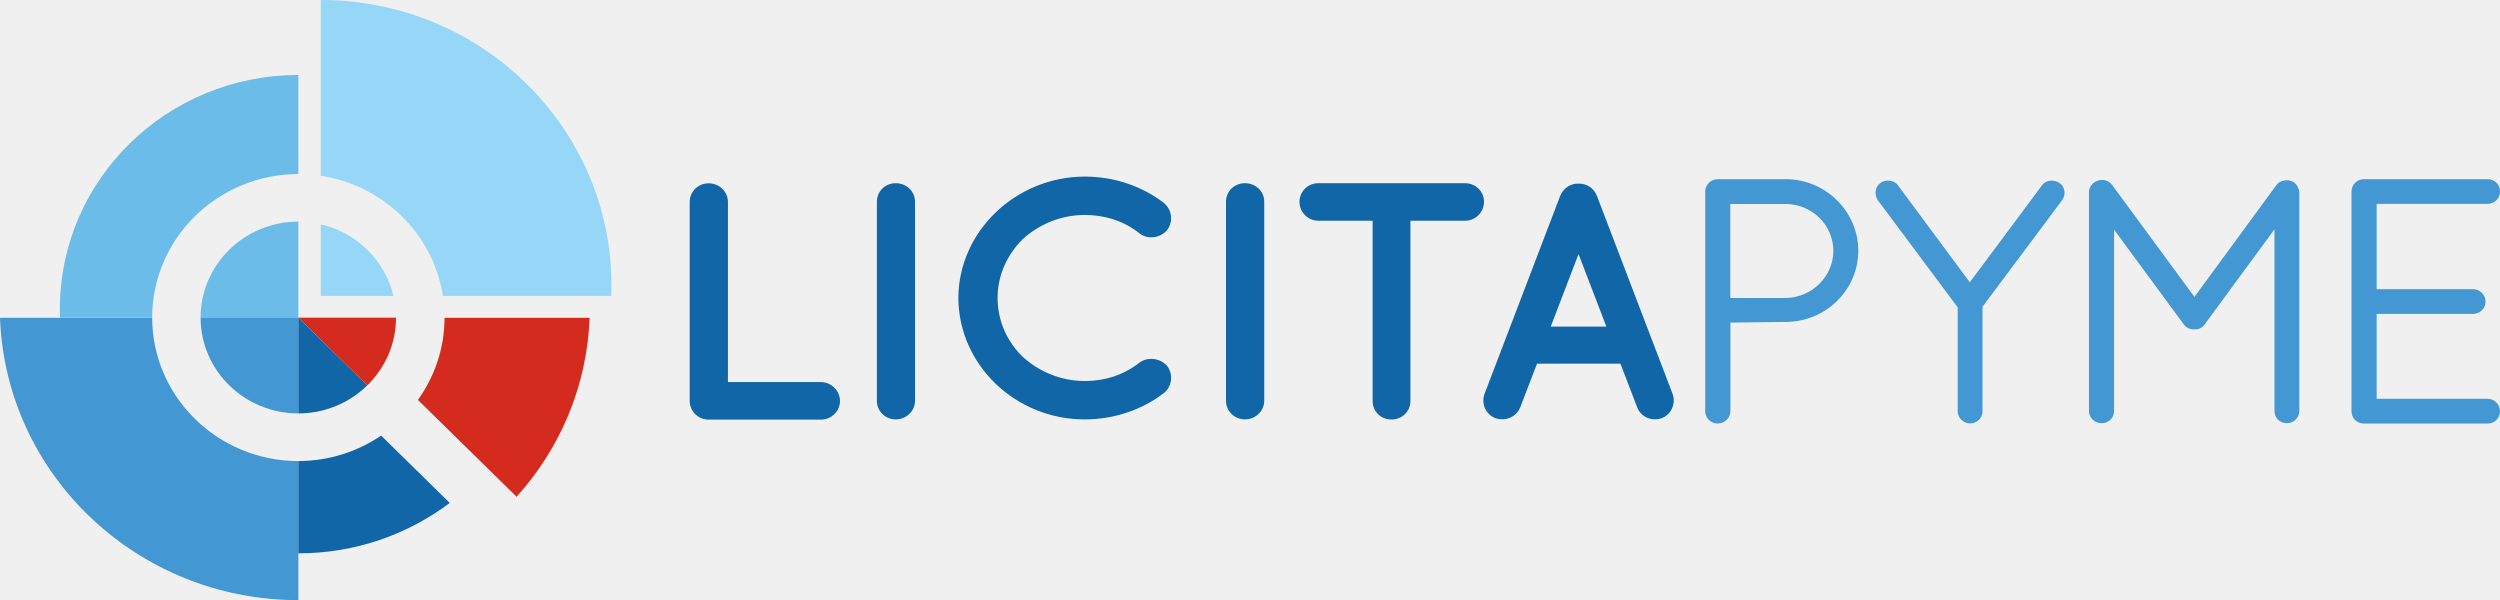
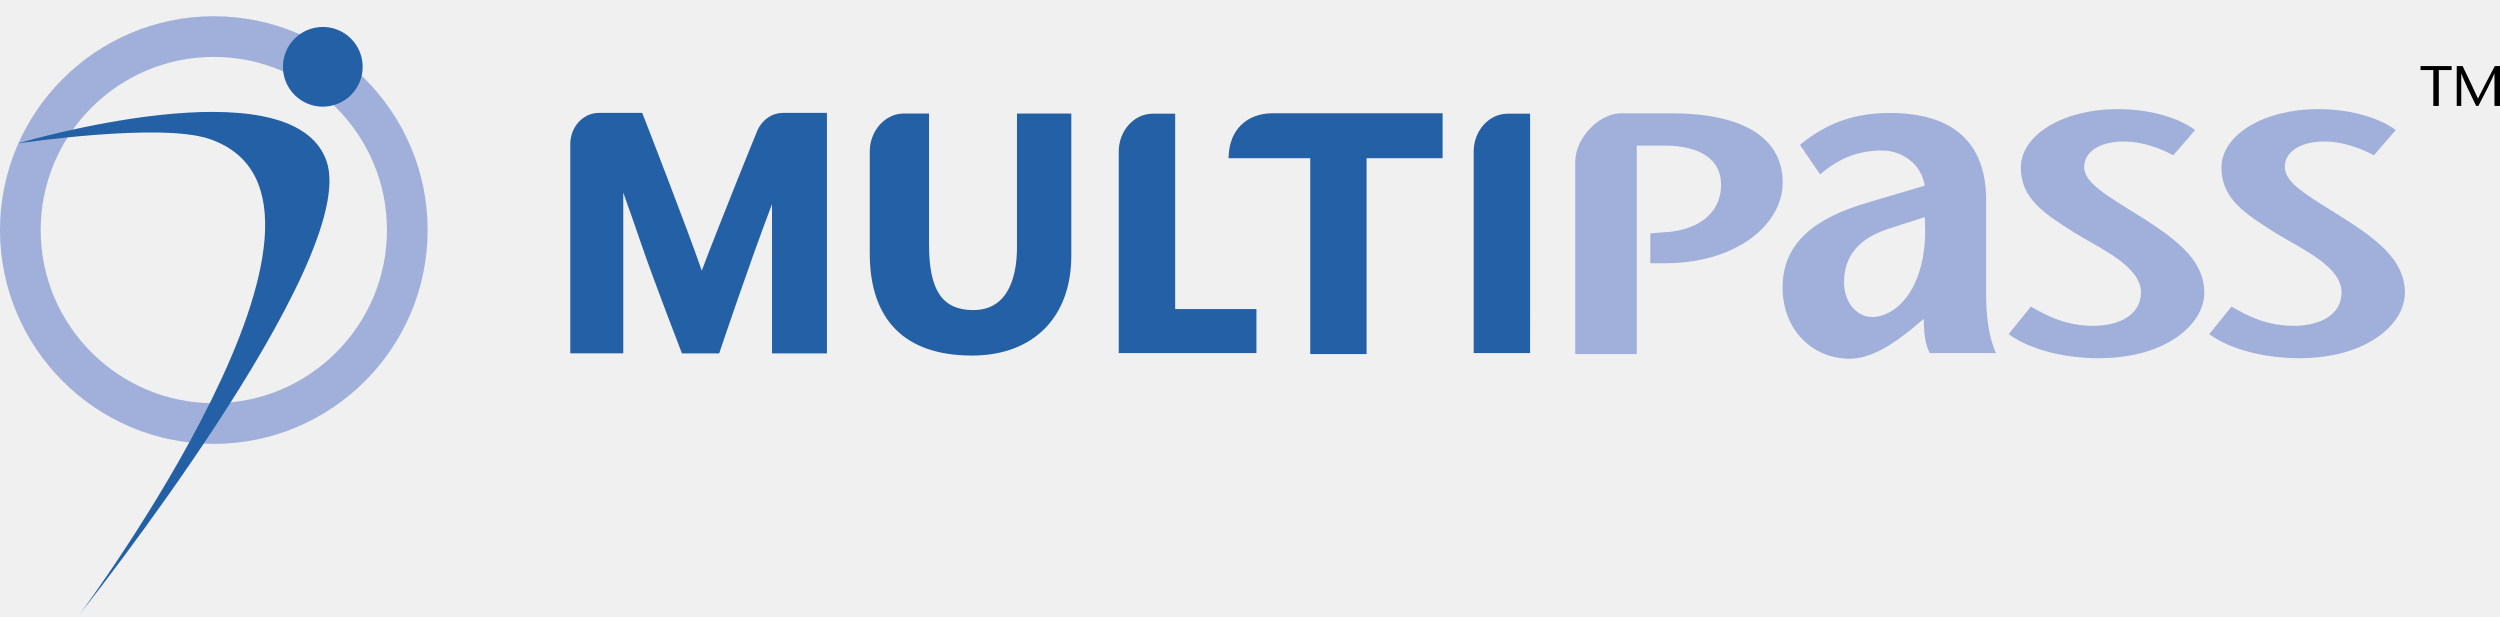
- <svg xmlns="http://www.w3.org/2000/svg" width="150" height="36" viewBox="0 0 150 36" fill="none">
-   <g clip-path="url(#clip0_285_2326)">
-     <path d="M41.382 24.054V12.115C41.382 11.508 41.874 10.999 42.519 10.999C43.164 10.999 43.676 11.508 43.676 12.115V22.925H49.262C49.86 22.925 50.399 23.428 50.399 24.061C50.399 24.694 49.86 25.177 49.262 25.177H42.519C41.881 25.177 41.382 24.668 41.382 24.061V24.054Z" fill="#1066A6" />
-     <path d="M52.613 12.108C52.613 11.482 53.105 10.992 53.744 10.992C54.382 10.992 54.901 11.475 54.901 12.108V24.047C54.901 24.674 54.362 25.164 53.744 25.164C53.125 25.164 52.613 24.681 52.613 24.047V12.108Z" fill="#1066A6" />
-     <path d="M57.501 17.879C57.521 13.871 60.946 10.614 65.069 10.594C66.884 10.594 68.533 11.182 69.83 12.174C70.322 12.579 70.408 13.29 70.036 13.793C69.624 14.295 68.859 14.38 68.387 14.015C67.482 13.284 66.345 12.899 65.069 12.899C63.645 12.899 62.329 13.466 61.358 14.354C60.427 15.288 59.855 16.502 59.855 17.879C59.855 19.256 60.434 20.51 61.358 21.404C62.329 22.292 63.645 22.86 65.069 22.86C66.345 22.86 67.462 22.475 68.387 21.744C68.859 21.398 69.624 21.482 70.036 21.965C70.408 22.475 70.322 23.199 69.83 23.584C68.533 24.576 66.884 25.164 65.069 25.164C60.946 25.164 57.521 21.907 57.501 17.879Z" fill="#1066A6" />
-     <path d="M73.56 12.108C73.56 11.482 74.052 10.992 74.697 10.992C75.343 10.992 75.855 11.475 75.855 12.108V24.047C75.855 24.674 75.316 25.164 74.697 25.164C74.079 25.164 73.56 24.681 73.56 24.047V12.108Z" fill="#1066A6" />
-     <path d="M87.904 13.244H84.626V24.054C84.626 24.681 84.133 25.17 83.489 25.17C82.843 25.17 82.358 24.687 82.358 24.054V13.244H79.1C78.461 13.244 77.969 12.716 77.969 12.108C77.969 11.501 78.461 10.992 79.1 10.992H87.904C88.522 10.992 89.041 11.475 89.041 12.108C89.041 12.742 88.522 13.244 87.904 13.244Z" fill="#1066A6" />
-     <path d="M97.227 21.822H92.22L91.209 24.453C91.023 24.896 90.591 25.158 90.138 25.158C89.992 25.158 89.872 25.138 89.746 25.099C89.147 24.877 88.862 24.231 89.068 23.643L93.623 11.724C93.809 11.28 94.261 10.993 94.713 11.019C95.186 10.999 95.618 11.28 95.804 11.724L100.359 23.643C100.565 24.231 100.279 24.877 99.681 25.099C99.574 25.138 99.435 25.158 99.288 25.158C98.836 25.158 98.404 24.896 98.238 24.453L97.227 21.822ZM96.382 19.596L94.713 15.242L93.044 19.596H96.382Z" fill="#1066A6" />
-     <path d="M107.142 10.751H103.059C102.653 10.751 102.314 11.084 102.314 11.482V24.681C102.314 25.079 102.653 25.412 103.059 25.412C103.465 25.412 103.824 25.086 103.824 24.681V19.354L107.142 19.315C109.542 19.315 111.497 17.396 111.497 15.046C111.497 12.696 109.542 10.751 107.142 10.751ZM110.001 15.046C110.001 16.587 108.718 17.86 107.135 17.879H103.817V12.239H107.135C108.711 12.239 110.001 13.499 110.001 15.053V15.046Z" fill="#4397D3" />
-     <path d="M122.523 11.117L118.187 16.939L113.885 11.13C113.672 10.797 113.12 10.745 112.827 10.98C112.515 11.195 112.435 11.659 112.668 12.011L117.462 18.441V24.675C117.462 25.073 117.802 25.406 118.207 25.406C118.613 25.406 118.952 25.086 118.952 24.675V18.402L123.727 12.011C123.853 11.841 123.899 11.626 123.86 11.424C123.82 11.234 123.713 11.071 123.58 10.993C123.254 10.732 122.716 10.81 122.523 11.117Z" fill="#4397D3" />
-     <path d="M137.671 10.973L137.618 10.927C137.279 10.718 136.774 10.816 136.581 11.11L131.666 17.814L126.732 11.104C126.5 10.79 126.067 10.686 125.675 10.934L125.542 11.032V11.051C125.409 11.182 125.336 11.358 125.336 11.547V24.662C125.336 25.066 125.682 25.393 126.101 25.393C126.519 25.393 126.845 25.06 126.845 24.662V13.78L131.001 19.426C131.141 19.648 131.361 19.766 131.686 19.766C131.946 19.766 132.178 19.642 132.298 19.439L136.468 13.76V24.662C136.468 25.073 136.793 25.393 137.212 25.393C137.631 25.393 137.957 25.06 137.957 24.662V11.547C137.957 11.443 137.917 11.312 137.831 11.149C137.784 11.078 137.738 11.032 137.665 10.96L137.671 10.973Z" fill="#4397D3" />
-     <path d="M149.255 23.93H142.599V18.832H148.391C148.796 18.832 149.136 18.499 149.136 18.101C149.136 17.703 148.803 17.35 148.391 17.35H142.599V12.233H149.255C149.674 12.233 150 11.906 150 11.482C150 11.058 149.674 10.751 149.255 10.751H141.834C141.428 10.751 141.089 11.084 141.089 11.482V24.681C141.089 25.066 141.382 25.379 141.774 25.412H149.255C149.674 25.412 150 25.092 150 24.681C150 24.27 149.681 23.93 149.255 23.93Z" fill="#4397D3" />
-     <path d="M23.607 17.755C23.108 15.634 21.406 13.956 19.245 13.46V17.755H23.607Z" fill="#96D6F7" />
-     <path d="M36.687 17.122C36.687 7.663 28.88 0 19.245 0V10.542C23.015 11.117 26.001 14.047 26.573 17.755H36.674C36.68 17.546 36.687 17.337 36.687 17.122Z" fill="#96D6F7" />
-     <path d="M17.901 13.297C14.669 13.297 12.036 15.875 12.036 19.054C12.036 19.054 12.036 19.061 12.036 19.067H17.901V13.303V13.297Z" fill="#6CBCEA" />
-     <path d="M9.13 19.054C9.13 14.309 13.067 10.444 17.901 10.444V4.498C9.995 4.498 3.591 10.79 3.591 18.545C3.591 18.721 3.591 18.891 3.604 19.061H9.13C9.13 19.061 9.13 19.054 9.13 19.048V19.054Z" fill="#6CBCEA" />
-     <path d="M12.036 19.061C12.036 22.227 14.669 24.805 17.901 24.805V19.061H12.036Z" fill="#4397D3" />
-     <path d="M17.901 27.664C13.067 27.664 9.137 23.806 9.13 19.067H0C0.346 28.48 8.232 36.007 17.901 36.007V27.671V27.664Z" fill="#4397D3" />
-     <path d="M17.901 24.805C19.517 24.805 20.974 24.159 22.038 23.121L17.901 19.061V24.805Z" fill="#1066A6" />
-     <path d="M17.901 27.664V33.2C21.319 33.2 24.465 32.07 26.985 30.177L22.869 26.137C21.452 27.096 19.743 27.658 17.901 27.664Z" fill="#1066A6" />
-     <path d="M30.995 29.805C33.595 26.927 35.224 23.18 35.377 19.067H26.672C26.672 20.902 26.074 22.599 25.076 23.996L31.002 29.812L30.995 29.805Z" fill="#D52B1E" />
-     <path d="M22.038 23.121C23.102 22.083 23.76 20.647 23.76 19.061H17.901L22.038 23.121Z" fill="#D52B1E" />
-   </g>
-   <defs>
-     <clipPath id="clip0_285_2326">
-       <rect width="150" height="36" fill="white" />
-     </clipPath>
-   </defs>
+ <svg xmlns="http://www.w3.org/2000/svg" width="150" height="37" viewBox="0 0 150 37" fill="none">
+   <path fill-rule="evenodd" clip-rule="evenodd" d="M0 13.803C0 20.877 5.755 26.632 12.829 26.632C19.903 26.632 25.658 20.877 25.658 13.803C25.658 6.729 19.903 0.974 12.829 0.974C5.755 0.974 0 6.729 0 13.803ZM2.441 13.803C2.441 8.074 7.101 3.414 12.83 3.414C18.558 3.414 23.218 8.074 23.218 13.803C23.218 19.53 18.558 24.19 12.83 24.19C7.101 24.19 2.441 19.53 2.441 13.803Z" fill="#A0B0DA" />
+   <path fill-rule="evenodd" clip-rule="evenodd" d="M21.708 3.512C21.773 3.819 21.777 4.137 21.72 4.446C21.663 4.755 21.545 5.049 21.373 5.313C21.202 5.576 20.98 5.803 20.721 5.981C20.462 6.158 20.17 6.283 19.863 6.348C19.556 6.413 19.239 6.417 18.93 6.359C18.621 6.302 18.327 6.184 18.064 6.013C17.8 5.841 17.573 5.62 17.396 5.361C17.218 5.102 17.093 4.811 17.028 4.503C16.963 4.196 16.959 3.879 17.017 3.57C17.074 3.262 17.192 2.967 17.363 2.704C17.535 2.441 17.756 2.214 18.015 2.036C18.274 1.859 18.566 1.734 18.873 1.669C19.493 1.537 20.14 1.658 20.672 2.003C21.203 2.349 21.576 2.892 21.708 3.512ZM1.047 8.611C1.047 8.611 17.567 3.699 19.598 9.686C21.629 15.675 4.81 36.816 4.81 36.816C4.81 36.816 23.262 12.035 12.585 8.343C9.633 7.32 1.047 8.611 1.047 8.611ZM63.904 6.81H61.019V14.831C61.019 16.239 60.679 18.605 58.4 18.605C56.537 18.605 55.742 17.427 55.742 14.669V6.81H54.237C53.122 6.81 52.209 7.814 52.185 9.048V15.197C52.185 19.213 54.306 21.333 58.321 21.333C61.995 21.333 64.279 19.037 64.279 15.339V6.81H63.904ZM75.386 21.185H67.124V9.087C67.127 7.84 68.046 6.821 69.164 6.821H70.511V18.544H75.386L75.386 21.185ZM91.805 21.185H88.421V9.087C88.424 7.84 89.341 6.821 90.461 6.821H91.806V18.544L91.805 21.185ZM46.983 6.774C46.288 6.774 45.667 7.23 45.4 7.938C45.363 8.004 42.991 13.879 42.105 16.24C41.253 13.743 38.534 6.774 38.534 6.774H35.929C34.986 6.774 34.218 7.616 34.216 8.649V21.2H37.396V11.557C37.785 12.639 38.154 13.695 38.501 14.711C39.242 16.881 40.917 21.204 40.917 21.204H43.151C43.151 21.204 44.882 16.03 46.32 12.248V21.204H49.615V6.774H46.983Z" fill="#2360A5" />
+   <path fill-rule="evenodd" clip-rule="evenodd" d="M130.398 9.315C129.583 8.882 128.51 8.489 127.437 8.489C125.889 8.489 125.05 9.17 125.05 10.017C125.05 10.967 126.334 11.688 128.484 13.03C130.947 14.578 132.258 15.795 132.258 17.571C132.258 19.388 130.056 21.492 125.914 21.492C124.002 21.492 121.879 21.039 120.517 20.047L121.853 18.396C122.822 18.953 123.951 19.55 125.602 19.55C127.122 19.55 128.457 18.911 128.457 17.549C128.457 15.96 125.994 14.908 124.526 13.998C122.745 12.863 121.251 11.976 121.251 10.056C121.251 8.116 123.74 6.548 127.069 6.548C129.165 6.548 130.843 7.147 131.707 7.807L130.398 9.315ZM142.433 9.315C141.62 8.882 140.546 8.489 139.472 8.489C137.926 8.489 137.087 9.17 137.087 10.017C137.087 10.967 138.373 11.688 140.521 13.03C142.984 14.578 144.295 15.795 144.295 17.571C144.295 19.388 142.093 21.492 137.953 21.492C136.039 21.492 133.916 21.039 132.554 20.047L133.891 18.396C134.86 18.953 135.986 19.55 137.638 19.55C139.158 19.55 140.494 18.911 140.494 17.549C140.494 15.96 138.031 14.908 136.564 13.998C134.782 12.863 133.288 11.976 133.288 10.056C133.288 8.116 135.777 6.548 139.106 6.548C141.202 6.548 142.88 7.147 143.744 7.807L142.433 9.315ZM100.276 6.798H97.243C95.969 6.813 94.531 8.234 94.514 9.694L94.513 9.695V21.245H98.206V8.737H99.859C102.034 8.737 103.264 9.584 103.264 11.069C103.264 13.01 101.587 13.856 99.832 13.939L99.019 14V15.795H99.883C104.287 15.795 106.96 13.402 106.96 10.967C106.96 8.16 104.418 6.798 100.276 6.798Z" fill="#A0B0DA" />
+   <path fill-rule="evenodd" clip-rule="evenodd" d="M76.581 6.797H76.308C74.922 6.807 73.748 7.685 73.716 9.444L73.715 9.493H78.615V21.245H81.995V9.492H86.556V6.797H76.581Z" fill="#2360A5" />
+   <path fill-rule="evenodd" clip-rule="evenodd" d="M114.581 19.836C113.542 20.654 112.275 21.524 110.98 21.524C108.785 21.524 106.955 19.836 106.955 17.247C106.955 14.573 108.897 13.054 112.162 12.125L115.483 11.139C115.286 9.844 114.132 9.03 112.922 9.03C111.318 9.03 110.193 9.619 109.207 10.464L107.998 8.692C109.741 7.256 111.459 6.778 113.4 6.778C115.989 6.778 119.169 7.623 119.169 12.013V17.754C119.169 18.879 119.309 20.202 119.759 21.185H115.793C115.509 20.707 115.427 19.892 115.427 19.131L114.581 19.836ZM113.4 13.701C111.57 14.265 110.642 15.333 110.642 16.938C110.642 18.176 111.431 19.02 112.329 19.02C113.821 19.02 115.763 17.162 115.483 13.026L113.4 13.701Z" fill="#A0B0DA" />
+   <path fill-rule="evenodd" clip-rule="evenodd" d="M145.999 6.356V4.203H145.233V3.964H147.098V4.203H146.329V6.356H145.999ZM150 6.356H149.668V4.409H149.662C149.566 4.689 149.023 5.746 148.702 6.356H148.569C148.271 5.745 147.775 4.723 147.683 4.409H147.676V6.356H147.404V3.965H147.757C148.066 4.6 148.373 5.239 148.676 5.913C149.014 5.239 149.353 4.601 149.688 3.965H150V6.356Z" fill="black" />
</svg>
